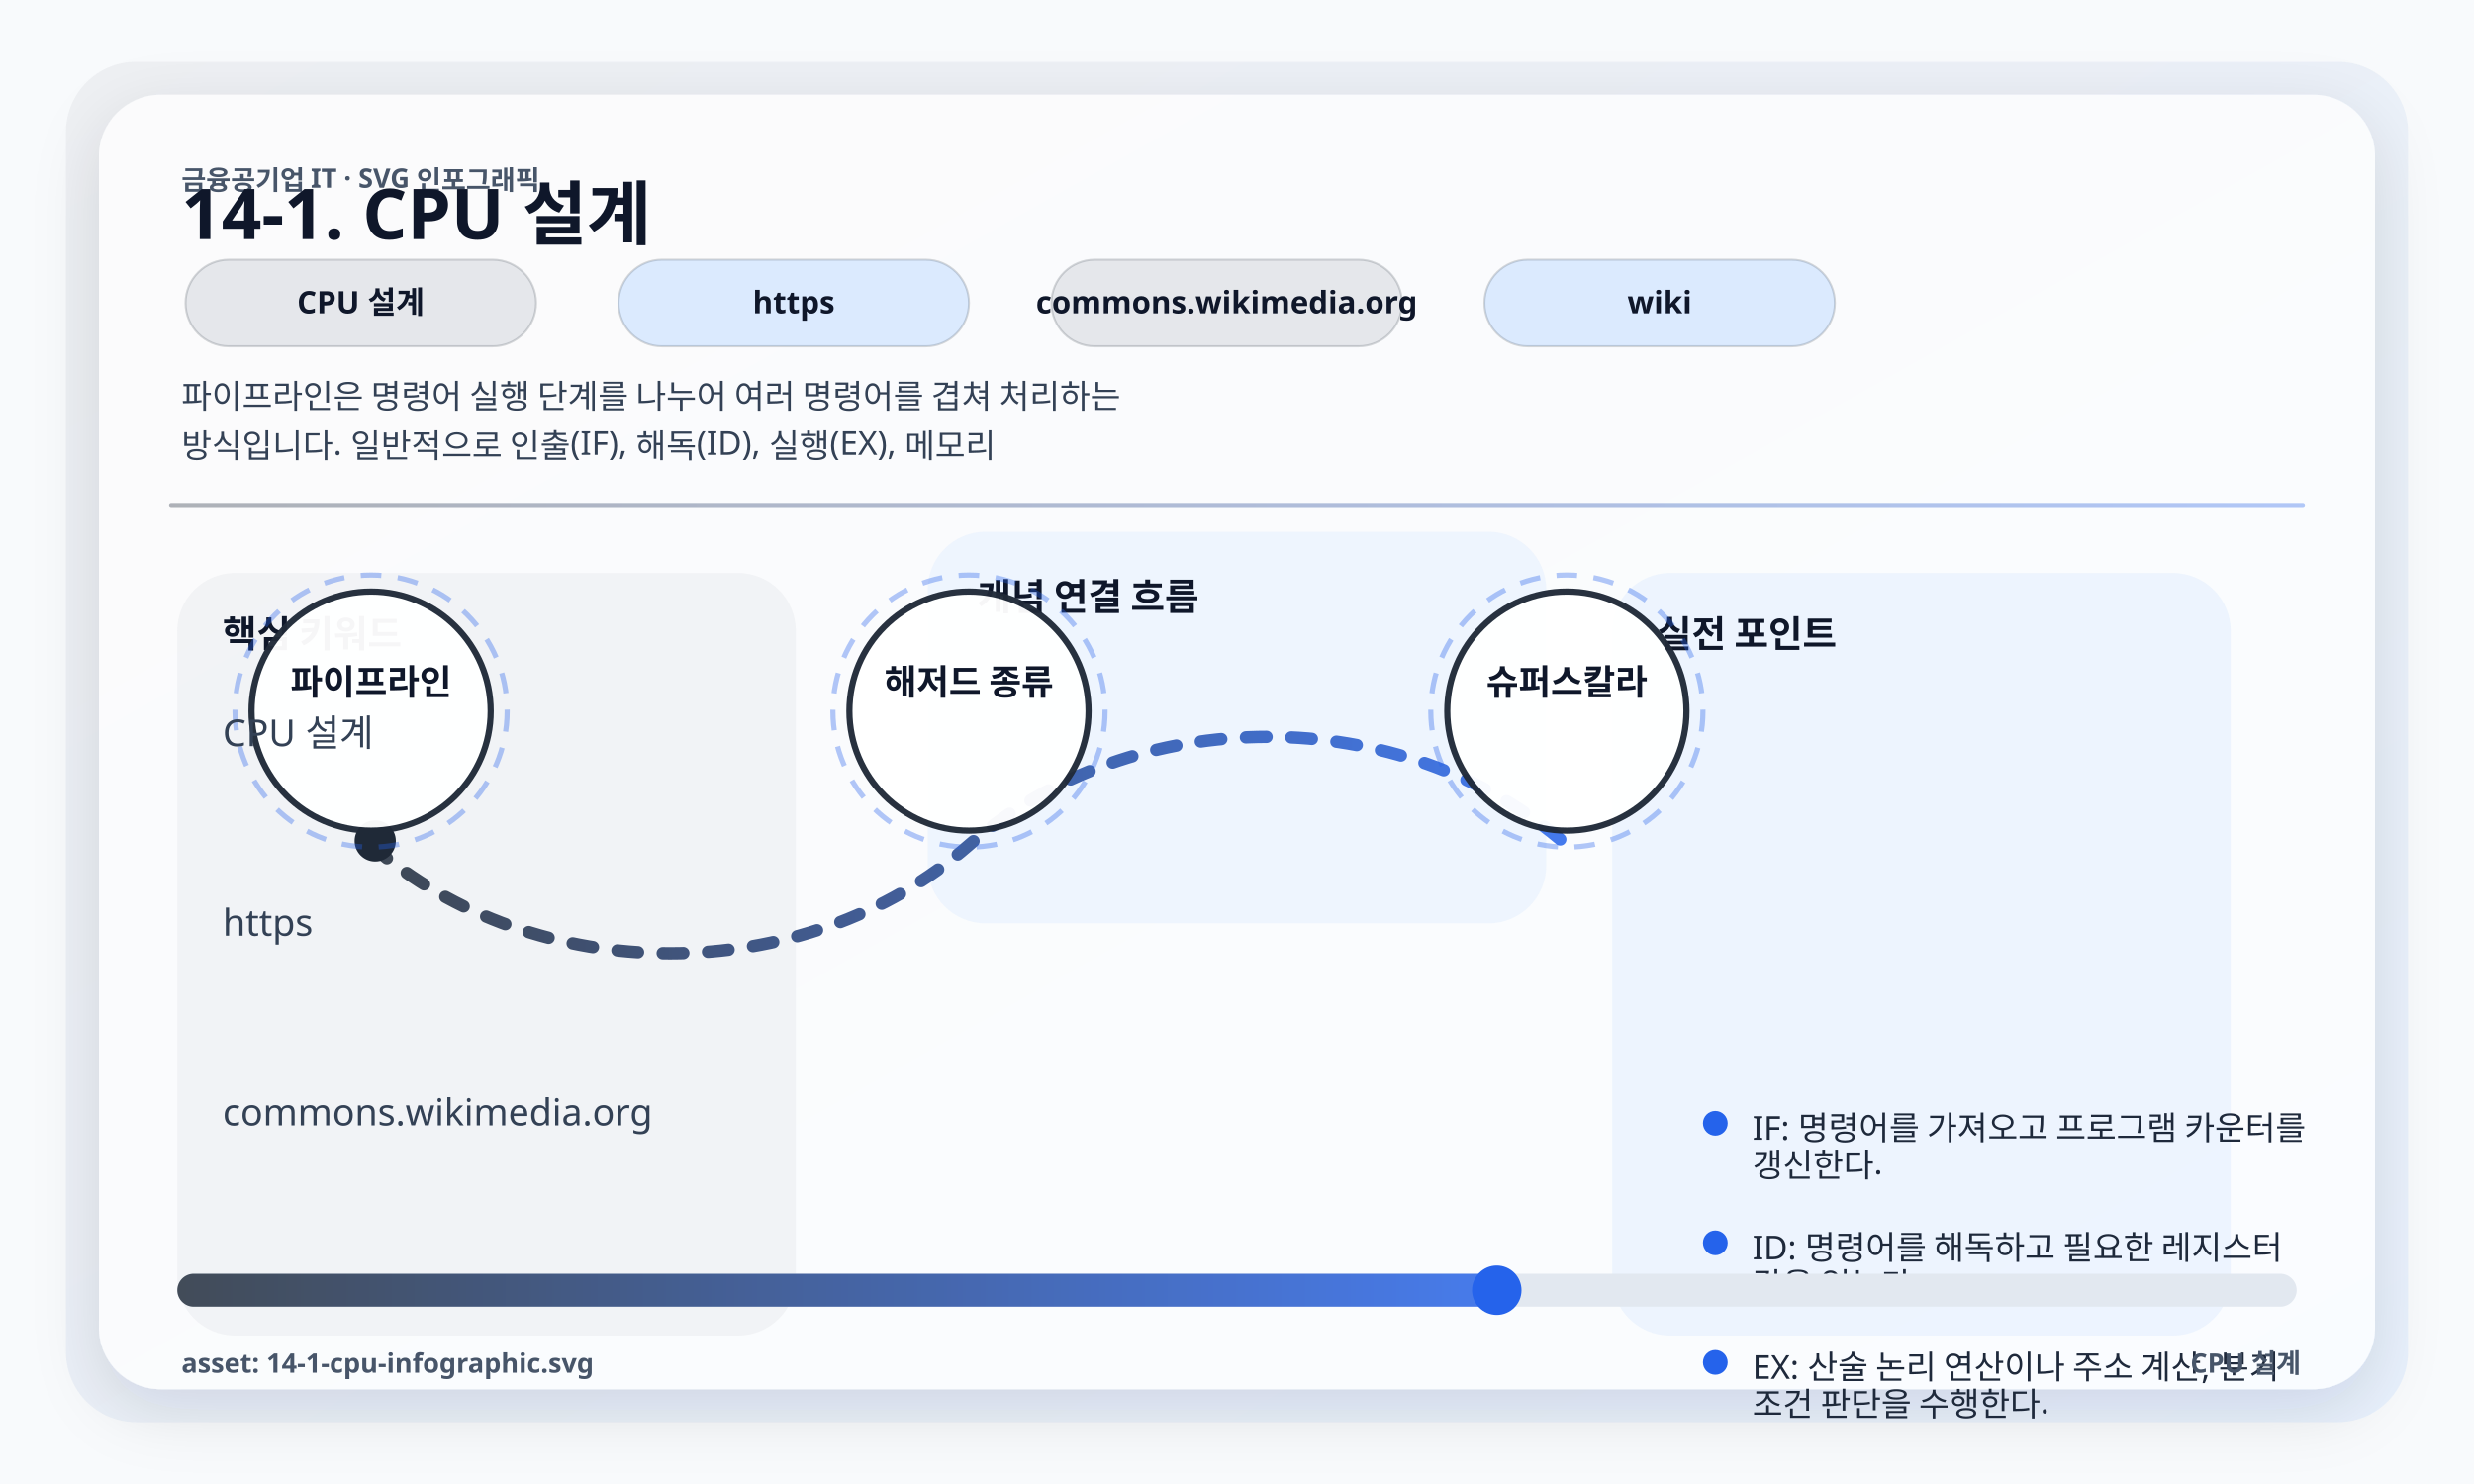
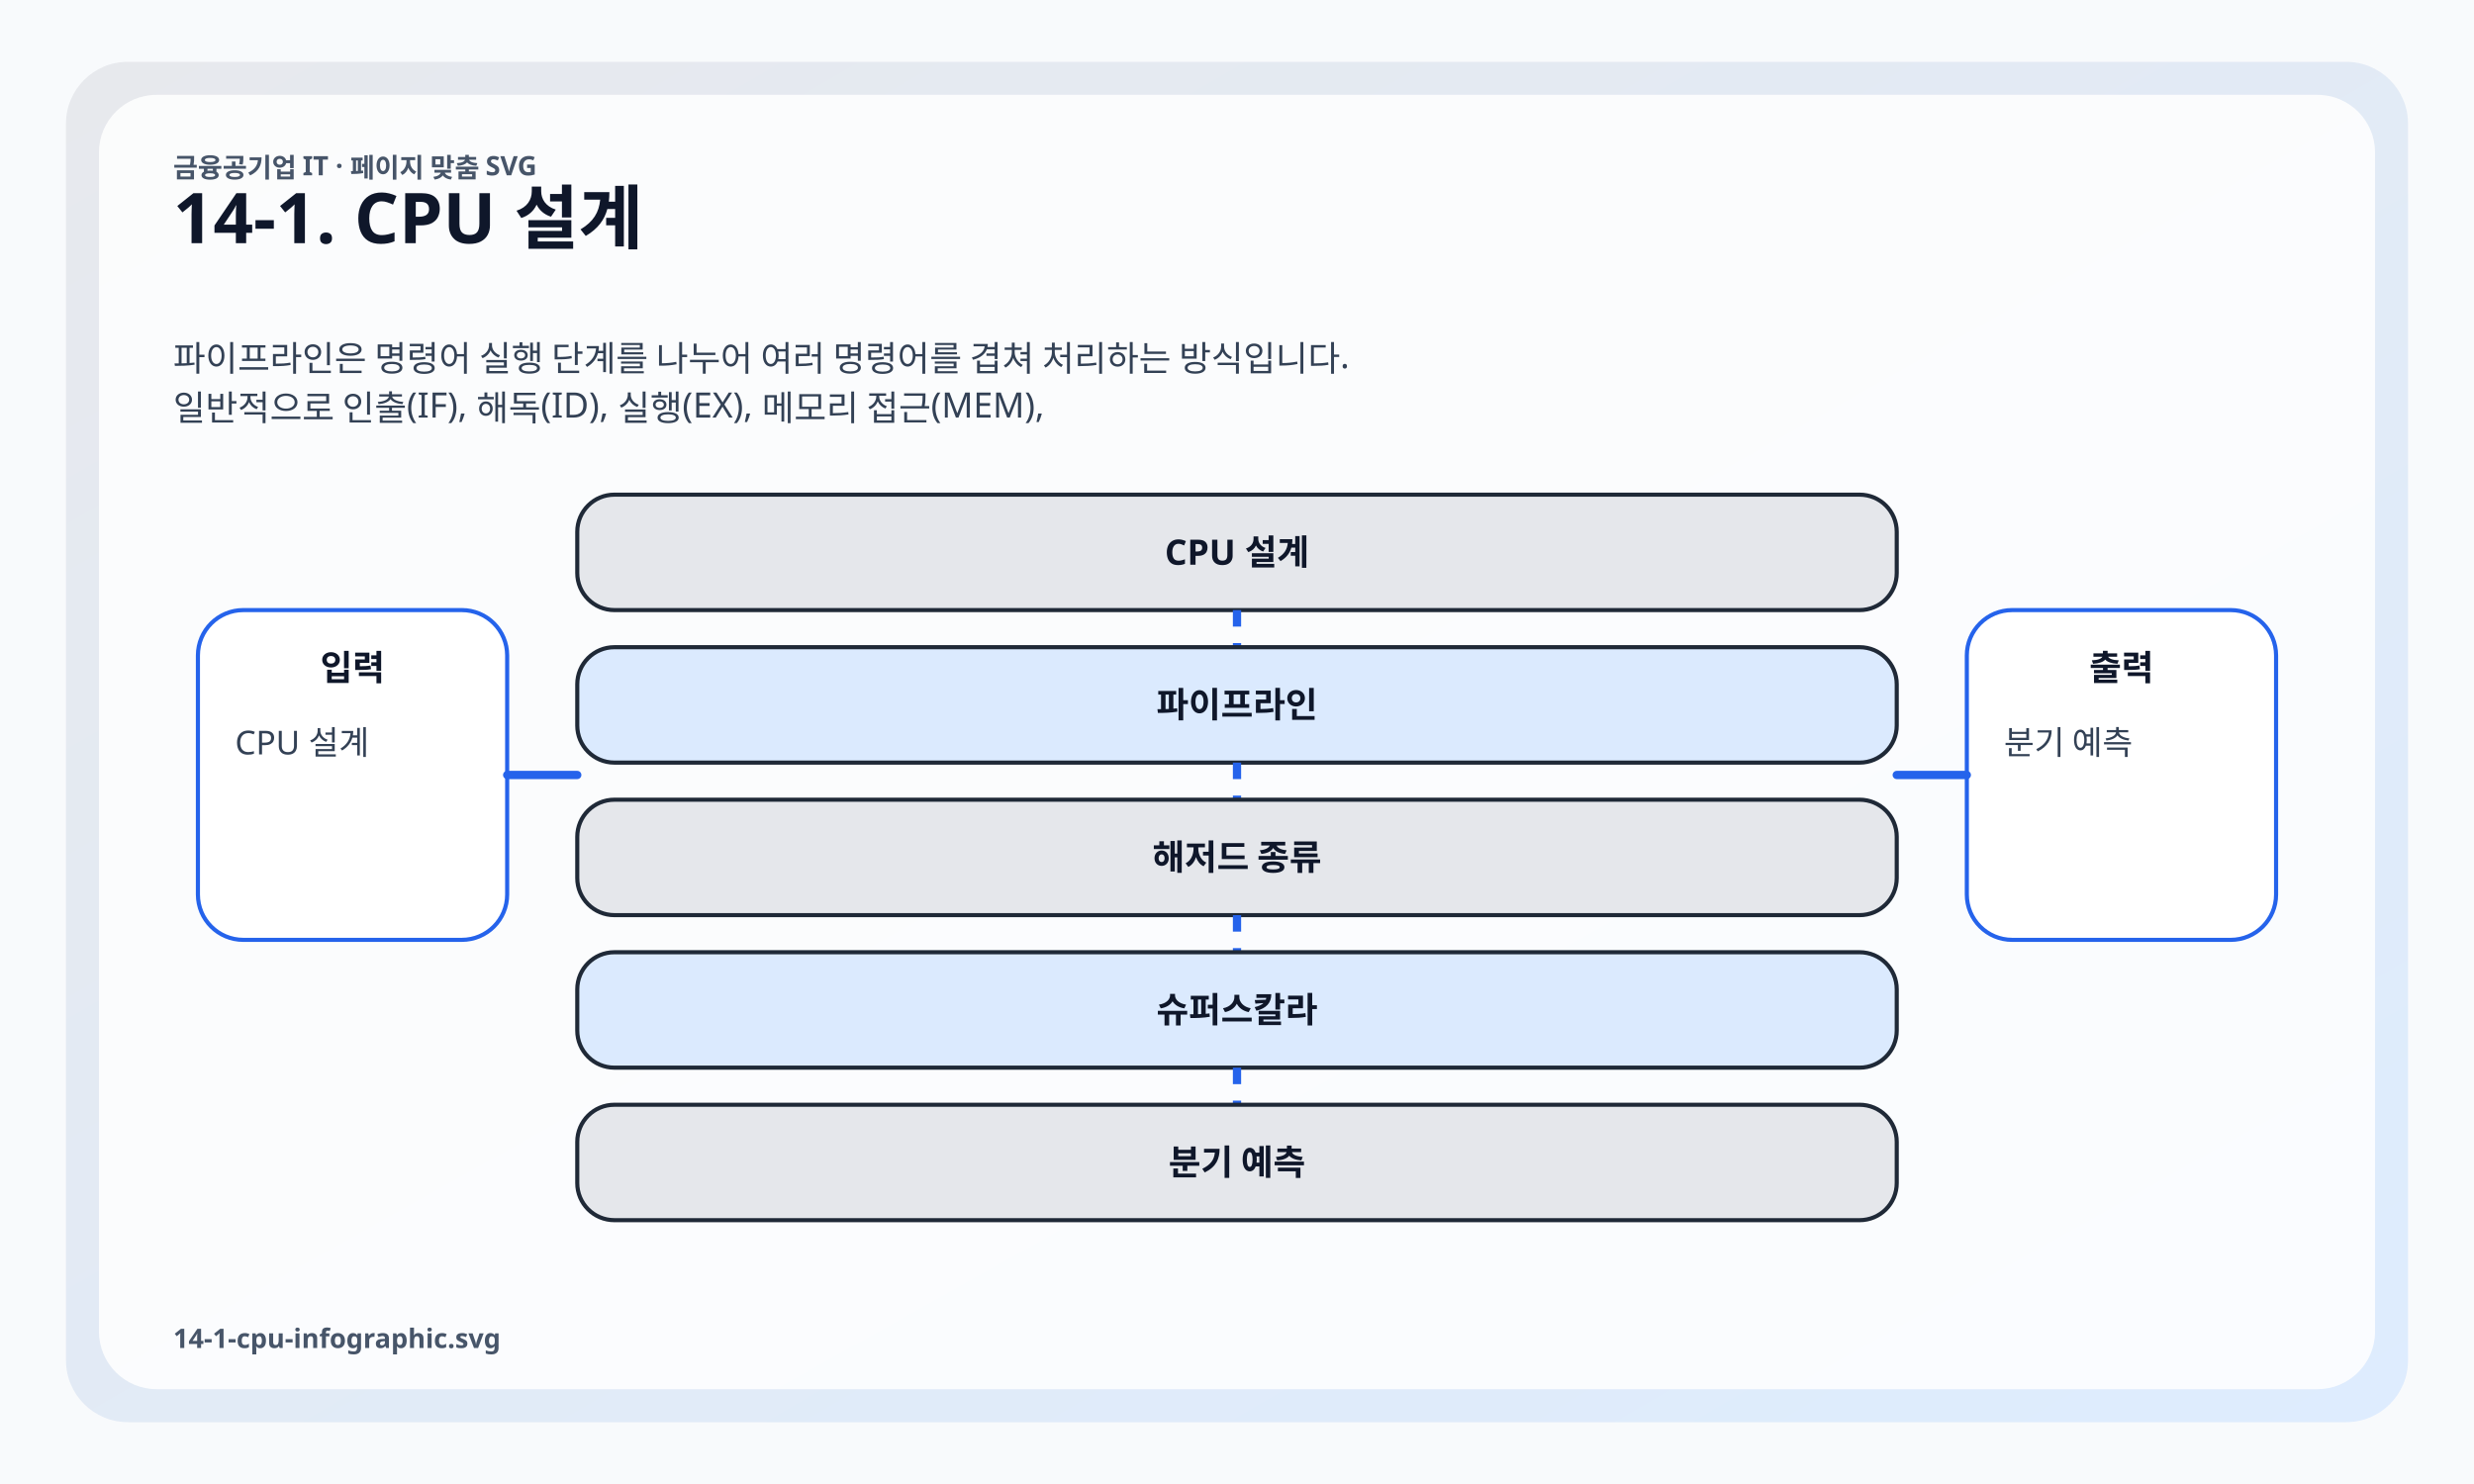
<svg xmlns="http://www.w3.org/2000/svg" width="1200" height="720" viewBox="0 0 1200 720" role="img" aria-labelledby="title desc">
  <defs>
-     <linearGradient id="bg" x1="0" y1="0" x2="1" y2="1">
+     <linearGradient id="grad-14-1-cpu-infographic.svg" x1="0" y1="0" x2="1" y2="1">
      <stop offset="0%" stop-color="#e5e7eb" />
      <stop offset="100%" stop-color="#dbeafe" />
    </linearGradient>
-     <linearGradient id="line" x1="0" y1="0" x2="1" y2="0">
+     <linearGradient id="line-14-1-cpu-infographic.svg" x1="0" y1="0" x2="1" y2="0">
      <stop offset="0%" stop-color="#1f2937" />
      <stop offset="100%" stop-color="#2563eb" />
    </linearGradient>
-     <filter id="shadow" x="-20%" y="-20%" width="140%" height="140%">
-       <feDropShadow dx="0" dy="10" stdDeviation="16" flood-color="#0f172a" flood-opacity="0.12" />
-     </filter>
    <style>
      .title { font: 700 34px 'Pretendard','Noto Sans KR',sans-serif; fill: #0f172a; }
-       .subtitle { font: 500 16px 'Pretendard','Noto Sans KR',sans-serif; fill: #334155; }
-       .section { font: 700 18px 'Pretendard','Noto Sans KR',sans-serif; fill: #0f172a; }
-       .chip { font: 700 15px 'Pretendard','Noto Sans KR',sans-serif; fill: #0f172a; }
-       .body { font: 500 18px 'Pretendard','Noto Sans KR',sans-serif; fill: #334155; }
-       .node { font: 700 17px 'Pretendard','Noto Sans KR',sans-serif; fill: #0f172a; }
-       .focus { font: 500 16px 'Pretendard','Noto Sans KR',sans-serif; fill: #1e293b; }
+       .subtitle { font: 500 17px 'Pretendard','Noto Sans KR',sans-serif; fill: #334155; }
+       .label { font: 700 17px 'Pretendard','Noto Sans KR',sans-serif; fill: #0f172a; }
+       .body { font: 500 16px 'Pretendard','Noto Sans KR',sans-serif; fill: #334155; }
      .small { font: 600 13px 'Pretendard','Noto Sans KR',sans-serif; fill: #475569; }
-       .float1 { animation: float1 7s ease-in-out infinite; }
-       .float2 { animation: float2 8s ease-in-out infinite; }
-       .float3 { animation: float3 9s ease-in-out infinite; }
-       .pulse { animation: pulse 2.4s ease-in-out infinite; transform-origin: center; }
-       @keyframes float1 { 0%,100% { transform: translateY(0px); } 50% { transform: translateY(-8px); } }
-       @keyframes float2 { 0%,100% { transform: translateY(-2px); } 50% { transform: translateY(7px); } }
-       @keyframes float3 { 0%,100% { transform: translateY(2px); } 50% { transform: translateY(-6px); } }
-       @keyframes pulse { 0%,100% { opacity: .55; transform: scale(1); } 50% { opacity: 1; transform: scale(1.35); } }
+       .cap { font: 700 14px 'Pretendard','Noto Sans KR',sans-serif; fill: #0f172a; }
    </style>
  </defs>
  <rect width="1200" height="720" fill="#f8fafc" />
-   <rect x="32" y="30" width="1136" height="660" rx="34" fill="url(#bg)" opacity="0.55" />
-   <rect x="48" y="46" width="1104" height="628" rx="30" fill="white" filter="url(#shadow)" />
-   <rect x="48" y="46" width="1104" height="628" rx="30" fill="url(#bg)" opacity="0.16" />
-   <text class="small" x="88" y="92">금융공기업 IT · SVG 인포그래픽</text>
-   <text class="title" x="88" y="116">
-     <tspan x="88" dy="0">14-1. CPU 설계</tspan>
+   <rect x="32" y="30" width="1136" height="660" rx="30" fill="url(#grad-14-1-cpu-infographic.svg)" opacity="0.9" />
+   <rect x="48" y="46" width="1104" height="628" rx="28" fill="white" />
+   <rect x="48" y="46" width="1104" height="628" rx="28" fill="url(#grad-14-1-cpu-infographic.svg)" opacity="0.14" />
+   <text class="small" x="84" y="86">금융공기업 IT · 페이지 맞춤 SVG</text>
+   <text class="title" x="84" y="118" text-anchor="start">
+     <tspan x="84" dy="0">14-1. CPU 설계</tspan>
  </text>
-   <text class="subtitle" x="88" y="198">
-     <tspan x="88" dy="0">파이프라인은 명령어 실행 단계를 나누어 여러 명령어를 겹쳐 처리하는</tspan>
-     <tspan x="88" dy="24">방식입니다. 일반적으로 인출(IF), 해독(ID), 실행(EX), 메모리</tspan>
+   <text class="subtitle" x="84" y="180" text-anchor="start">
+     <tspan x="84" dy="0">파이프라인은 명령어 실행 단계를 나누어 여러 명령어를 겹쳐 처리하는 방식입니다.</tspan>
+     <tspan x="84" dy="24">일반적으로 인출(IF), 해독(ID), 실행(EX), 메모리 접근(MEM),</tspan>
  </text>
-   <g class="float1">
-     <rect x="90" y="126" width="170" height="42" rx="21" fill="#e5e7eb" stroke="#1f2937" stroke-opacity="0.18" />
-     <text class="chip" x="175" y="152" text-anchor="middle">CPU 설계</text>
-   </g>
-   <g class="float2">
-     <rect x="300" y="126" width="170" height="42" rx="21" fill="#dbeafe" stroke="#1f2937" stroke-opacity="0.18" />
-     <text class="chip" x="385" y="152" text-anchor="middle">https</text>
-   </g>
-   <g class="float3">
-     <rect x="510" y="126" width="170" height="42" rx="21" fill="#e5e7eb" stroke="#1f2937" stroke-opacity="0.18" />
-     <text class="chip" x="595" y="152" text-anchor="middle">commons.wikimedia.org</text>
-   </g>
-   <g class="float1">
-     <rect x="720" y="126" width="170" height="42" rx="21" fill="#dbeafe" stroke="#1f2937" stroke-opacity="0.18" />
-     <text class="chip" x="805" y="152" text-anchor="middle">wiki</text>
-   </g>
-   <rect x="82" y="244" width="1036" height="2" rx="1" fill="url(#line)" opacity="0.35" />
-   <rect x="86" y="278" width="300" height="370" rx="28" fill="#e5e7eb" opacity="0.42" />
-   <rect x="450" y="258" width="300" height="190" rx="28" fill="#dbeafe" opacity="0.38" />
-   <rect x="782" y="278" width="300" height="370" rx="28" fill="#dbeafe" opacity="0.42" />
-   <text class="section" x="108" y="314">핵심 키워드</text>
-   <text class="section" x="474" y="296">개념 연결 흐름</text>
-   <text class="section" x="804" y="314">실전 포인트</text>
-   <path d="M 180 410 C 260 480, 390 480, 470 410 S 680 340, 760 410" fill="none" stroke="url(#line)" stroke-width="6" stroke-linecap="round" opacity="0.85" stroke-dasharray="10 12">
-     <animate attributeName="stroke-dashoffset" from="0" to="-220" dur="8s" repeatCount="indefinite" />
-   </path>
-   <circle cx="182" cy="408" r="10" fill="#1f2937">
-     <animateMotion dur="8s" repeatCount="indefinite" rotate="auto">
-       <mpath href="#route" />
-     </animateMotion>
-   </circle>
-   <path id="route" d="M 180 410 C 260 480, 390 480, 470 410 S 680 340, 760 410" fill="none" />
-   <g>
-     <circle cx="180" cy="345" r="58" fill="white" stroke="#1f2937" stroke-width="3" opacity="0.96" />
-     <circle cx="180" cy="345" r="66" fill="none" stroke="#2563eb" stroke-opacity="0.35" stroke-width="2.5" stroke-dasharray="10 8">
-       <animate attributeName="stroke-dashoffset" from="0" to="-180" dur="7s" begin="0.0s" repeatCount="indefinite" />
-     </circle>
-     <text class="node" x="180" text-anchor="middle" y="337">
-       <tspan x="180" text-anchor="middle" dy="0">파이프라인</tspan>
-     </text>
-   </g>
-   <g>
-     <circle cx="470" cy="345" r="58" fill="white" stroke="#1f2937" stroke-width="3" opacity="0.96" />
-     <circle cx="470" cy="345" r="66" fill="none" stroke="#2563eb" stroke-opacity="0.35" stroke-width="2.5" stroke-dasharray="10 8">
-       <animate attributeName="stroke-dashoffset" from="0" to="-180" dur="7s" begin="0.7s" repeatCount="indefinite" />
-     </circle>
-     <text class="node" x="470" text-anchor="middle" y="337">
-       <tspan x="470" text-anchor="middle" dy="0">해저드 종류</tspan>
-     </text>
-   </g>
-   <g>
-     <circle cx="760" cy="345" r="58" fill="white" stroke="#1f2937" stroke-width="3" opacity="0.96" />
-     <circle cx="760" cy="345" r="66" fill="none" stroke="#2563eb" stroke-opacity="0.35" stroke-width="2.5" stroke-dasharray="10 8">
-       <animate attributeName="stroke-dashoffset" from="0" to="-180" dur="7s" begin="1.4s" repeatCount="indefinite" />
-     </circle>
-     <text class="node" x="760" text-anchor="middle" y="337">
-       <tspan x="760" text-anchor="middle" dy="0">슈퍼스칼라</tspan>
-     </text>
-   </g>
-   <text class="body" x="108" y="362">
-     <tspan x="108" dy="0">CPU 설계</tspan>
+   <rect x="280" y="240" width="640" height="56" rx="18" fill="#e5e7eb" stroke="#1f2937" stroke-width="2" />
+   <text class="label" x="600" y="274" text-anchor="middle">
+     <tspan x="600" dy="0">CPU 설계</tspan>
  </text>
-   <text class="body" x="108" y="454">
-     <tspan x="108" dy="0">https</tspan>
+   <line x1="600" y1="296" x2="600" y2="314" stroke="#2563eb" stroke-width="4" stroke-dasharray="8 8">
+     <animate attributeName="stroke-dashoffset" from="0" to="-40" dur="4s" repeatCount="indefinite" />
+   </line>
+   <rect x="280" y="314" width="640" height="56" rx="18" fill="#dbeafe" stroke="#1f2937" stroke-width="2" />
+   <text class="label" x="600" y="348" text-anchor="middle">
+     <tspan x="600" dy="0">파이프라인</tspan>
  </text>
-   <text class="body" x="108" y="546">
-     <tspan x="108" dy="0">commons.wikimedia.org</tspan>
+   <line x1="600" y1="370" x2="600" y2="388" stroke="#2563eb" stroke-width="4" stroke-dasharray="8 8">
+     <animate attributeName="stroke-dashoffset" from="0" to="-40" dur="4s" repeatCount="indefinite" />
+   </line>
+   <rect x="280" y="388" width="640" height="56" rx="18" fill="#e5e7eb" stroke="#1f2937" stroke-width="2" />
+   <text class="label" x="600" y="422" text-anchor="middle">
+     <tspan x="600" dy="0">해저드 종류</tspan>
  </text>
-   <circle cx="832" cy="545" r="6" fill="#2563eb" class="pulse" style="animation-delay:0.0s" />
-   <text class="focus" x="850" y="553">
-     <tspan x="850" dy="0">IF: 명령어를 가져오고 프로그램 카운터를</tspan>
-     <tspan x="850" dy="18">갱신한다.</tspan>
+   <line x1="600" y1="444" x2="600" y2="462" stroke="#2563eb" stroke-width="4" stroke-dasharray="8 8">
+     <animate attributeName="stroke-dashoffset" from="0" to="-40" dur="4s" repeatCount="indefinite" />
+   </line>
+   <rect x="280" y="462" width="640" height="56" rx="18" fill="#dbeafe" stroke="#1f2937" stroke-width="2" />
+   <text class="label" x="600" y="496" text-anchor="middle">
+     <tspan x="600" dy="0">슈퍼스칼라</tspan>
  </text>
-   <circle cx="832" cy="603" r="6" fill="#2563eb" class="pulse" style="animation-delay:0.45s" />
-   <text class="focus" x="850" y="611">
-     <tspan x="850" dy="0">ID: 명령어를 해독하고 필요한 레지스터</tspan>
-     <tspan x="850" dy="18">값을 읽는다.</tspan>
+   <line x1="600" y1="518" x2="600" y2="536" stroke="#2563eb" stroke-width="4" stroke-dasharray="8 8">
+     <animate attributeName="stroke-dashoffset" from="0" to="-40" dur="4s" repeatCount="indefinite" />
+   </line>
+   <rect x="280" y="536" width="640" height="56" rx="18" fill="#e5e7eb" stroke="#1f2937" stroke-width="2" />
+   <text class="label" x="600" y="570" text-anchor="middle">
+     <tspan x="600" dy="0">분기 예측</tspan>
  </text>
-   <circle cx="832" cy="661" r="6" fill="#2563eb" class="pulse" style="animation-delay:0.9s" />
-   <text class="focus" x="850" y="669">
-     <tspan x="850" dy="0">EX: 산술 논리 연산이나 주소 계산, 분기</tspan>
-     <tspan x="850" dy="18">조건 판단을 수행한다.</tspan>
+   <rect x="96" y="296" width="150" height="160" rx="22" fill="#ffffff" stroke="#2563eb" stroke-width="2" />
+   <text class="label" x="171" y="330" text-anchor="middle">
+     <tspan x="171" dy="0">입력</tspan>
  </text>
-   <rect x="86" y="618" width="1028" height="16" rx="8" fill="#e2e8f0" />
-   <rect x="86" y="618" width="640" height="16" rx="8" fill="url(#line)" opacity="0.82">
-     <animate attributeName="width" values="420;860;420" dur="10s" repeatCount="indefinite" />
-   </rect>
-   <circle cx="726" cy="626" r="12" fill="#2563eb" class="pulse" />
-   <text class="small" x="88" y="666">asset: 14-1-cpu-infographic.svg</text>
-   <text class="small" x="1116" y="666" text-anchor="end">CPU 설계</text>
+   <text class="body" x="114" y="366" text-anchor="start">
+     <tspan x="114" dy="0">CPU 설계</tspan>
+   </text>
+   <rect x="954" y="296" width="150" height="160" rx="22" fill="#ffffff" stroke="#2563eb" stroke-width="2" />
+   <text class="label" x="1029" y="330" text-anchor="middle">
+     <tspan x="1029" dy="0">출력</tspan>
+   </text>
+   <text class="body" x="972" y="366" text-anchor="start">
+     <tspan x="972" dy="0">분기 예측</tspan>
+   </text>
+   <line x1="246" y1="376" x2="280" y2="376" stroke="#2563eb" stroke-width="4" stroke-linecap="round" marker-end="url(#arrow)" />
+   <line x1="920" y1="376" x2="954" y2="376" stroke="#2563eb" stroke-width="4" stroke-linecap="round" marker-end="url(#arrow)" />
+   <text class="small" x="84" y="654">14-1-cpu-infographic.svg</text>
</svg>
